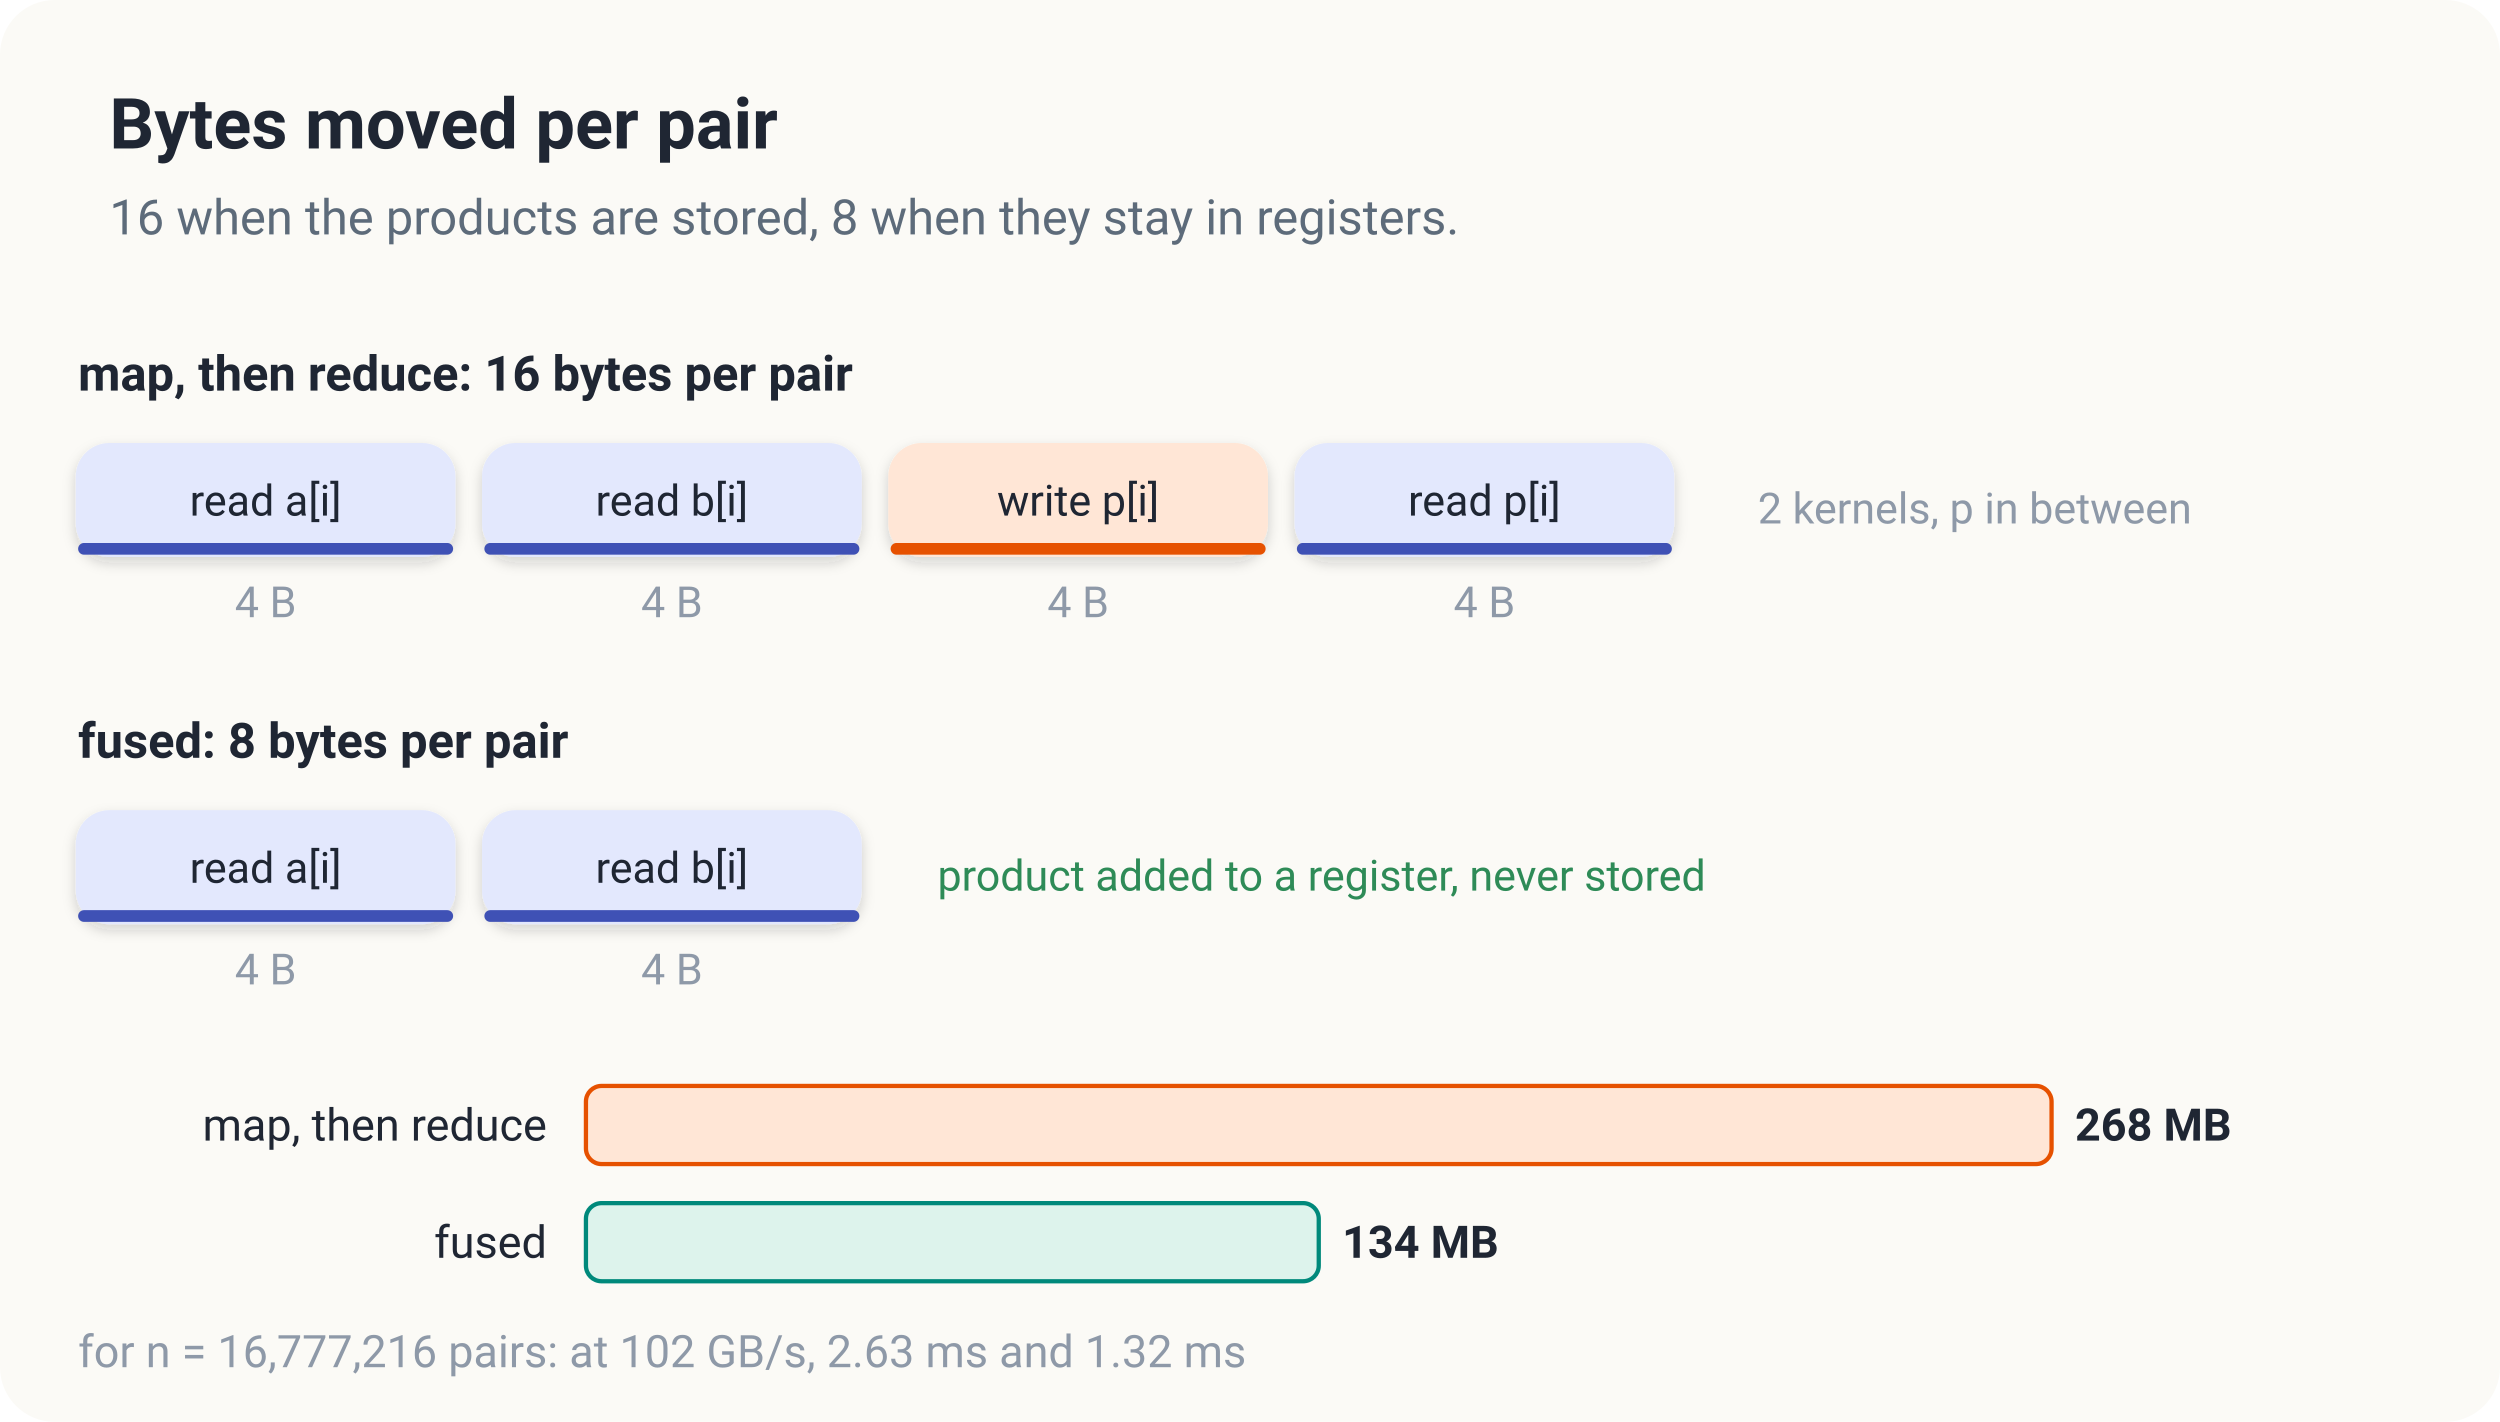
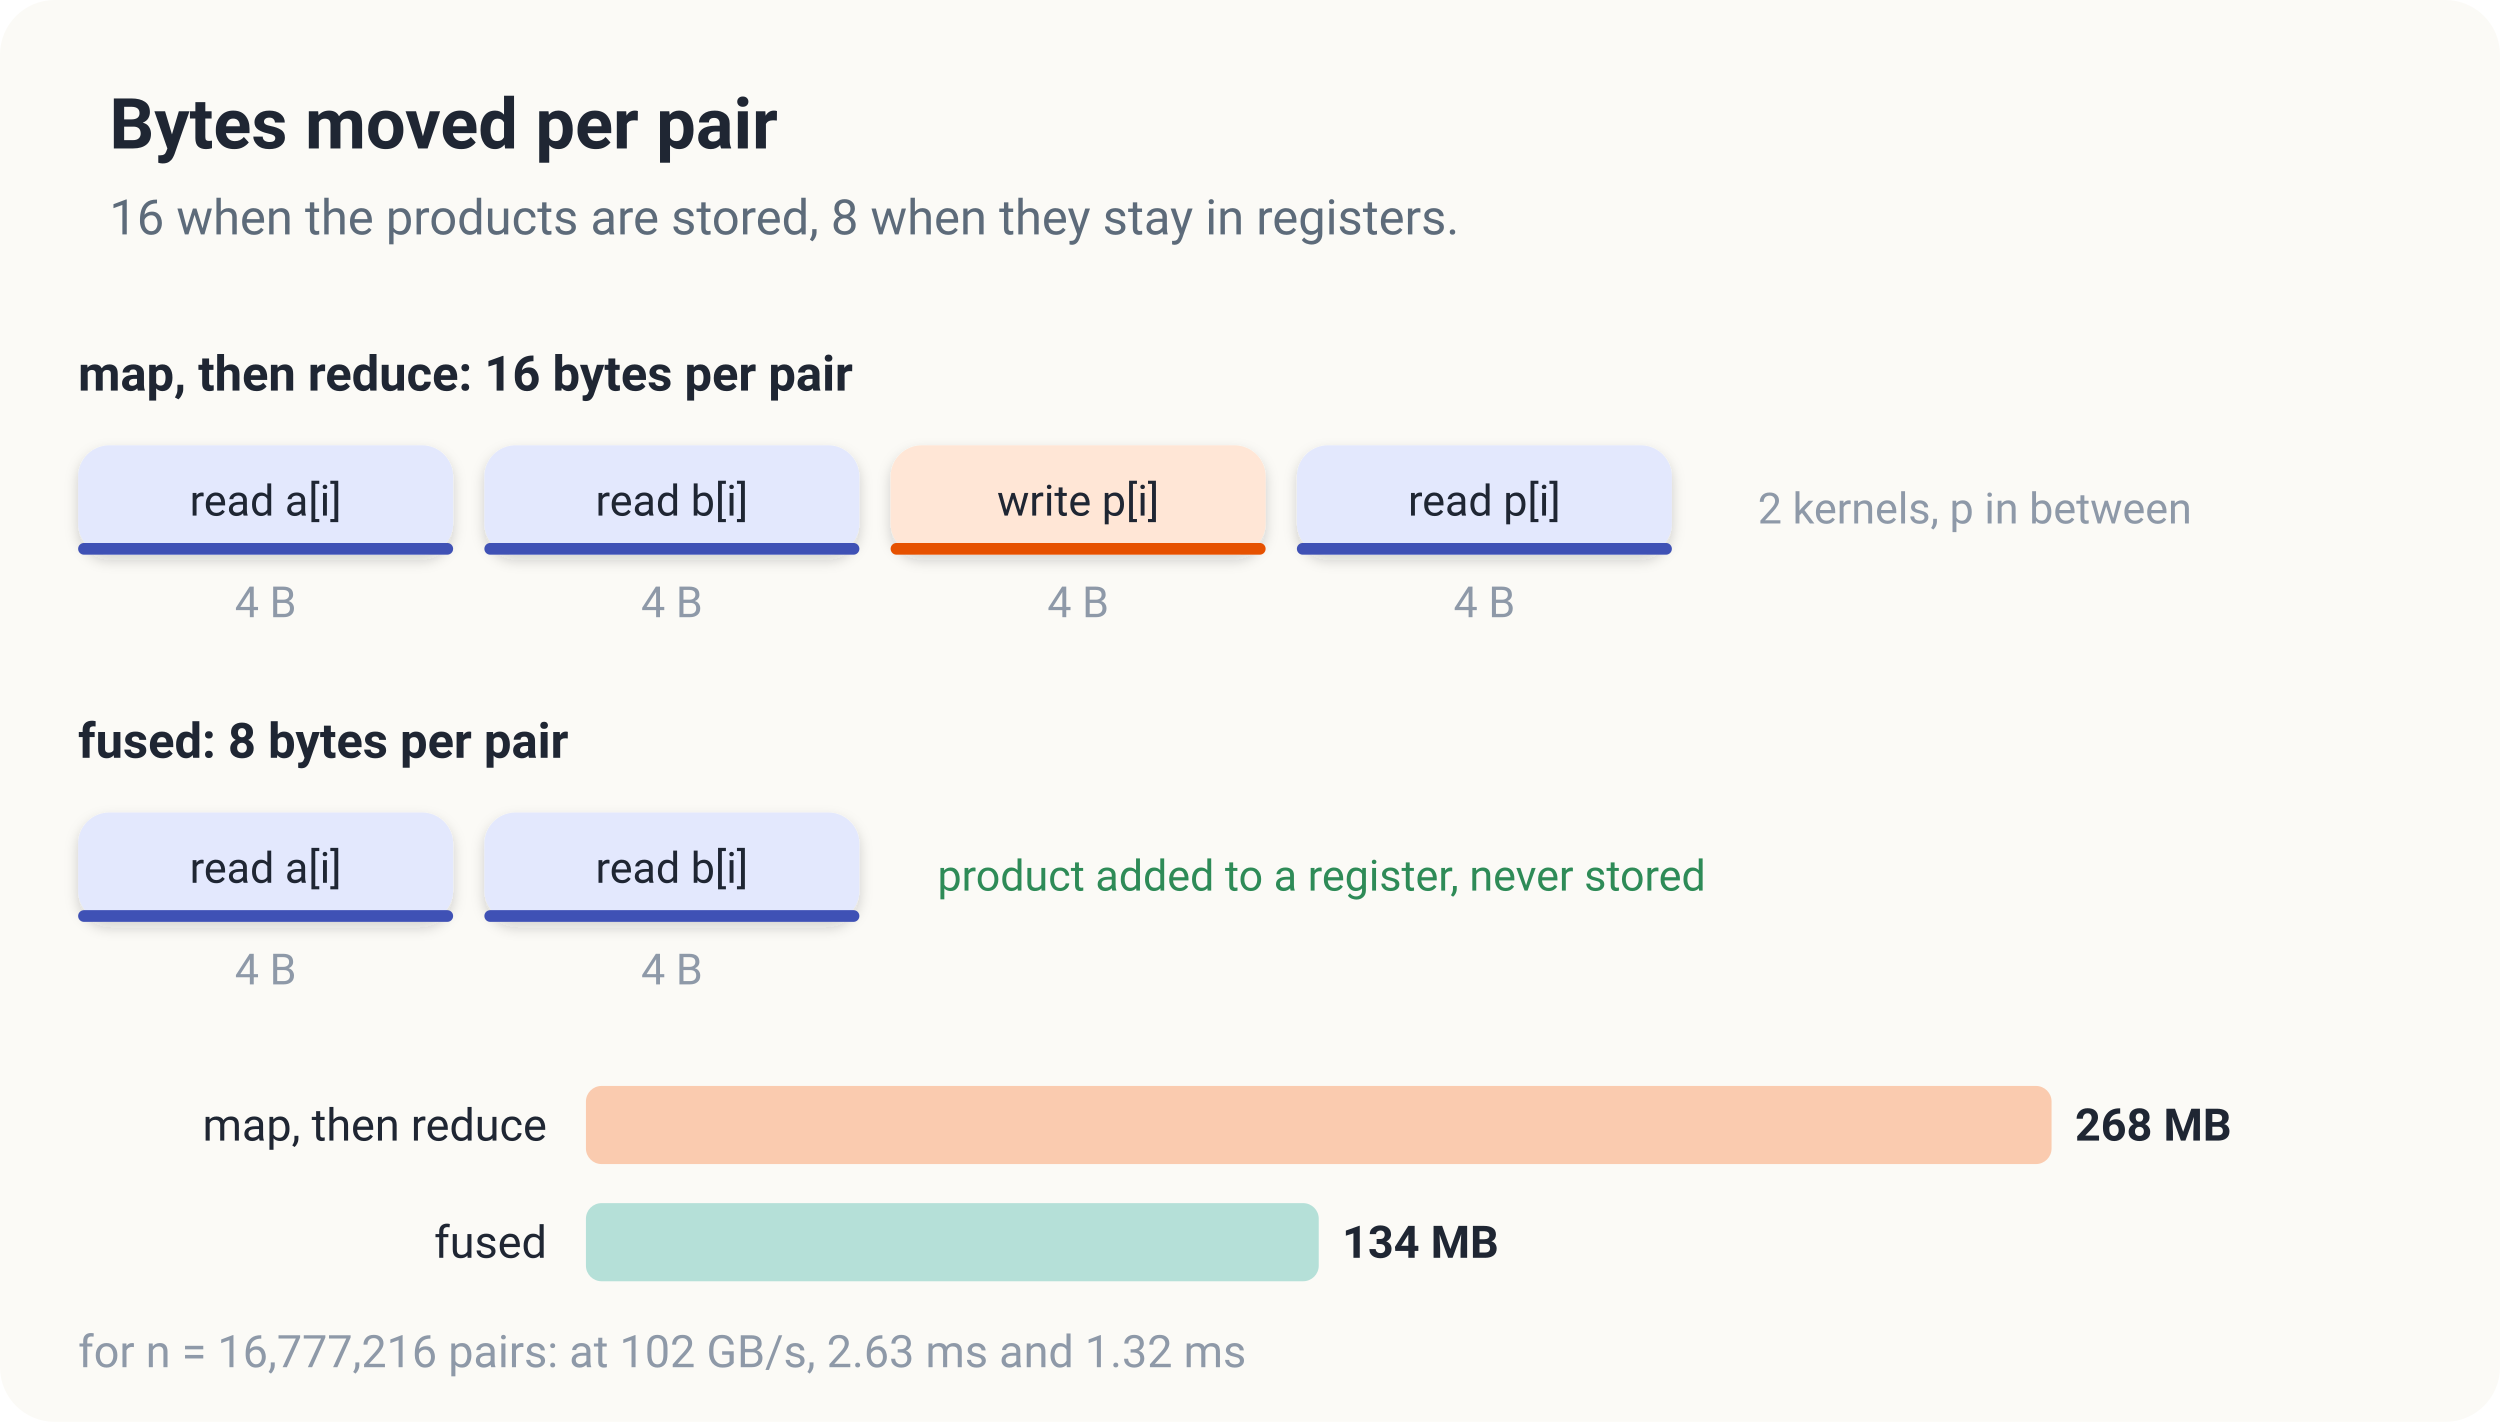
<svg xmlns="http://www.w3.org/2000/svg" viewBox="0 0 640 364" width="640" height="364" role="img" aria-label="Bytes moved per pair. Map then reduce reads a[i] and b[i], writes p[i] and reads it back: 16 bytes. The fused kernel reads a[i] and b[i] and adds the product to a register: 8 bytes. For 16,777,216 pairs, 268 MB against 134 MB, 2.63 ms against 1.32 ms at 102 GB/s.">
+   <defs>
+     <filter id="m3-shadow" x="-10%" y="-20%" width="120%" height="160%">
+       <feDropShadow dx="0" dy="1" stdDeviation="1" flood-color="#000" flood-opacity="0.18" />
+       <feDropShadow dx="0" dy="1" stdDeviation="2" flood-color="#000" flood-opacity="0.10" />
+     </filter>
+   </defs>
  <style>
    text { font-family: Roboto, Inter, "Segoe UI", "Helvetica Neue", Arial, sans-serif; }
    .mono { font-family: "JetBrains Mono", "SF Mono", Menlo, Consolas, monospace; }
  </style>
  <defs>
-     <marker id="m-hi" viewBox="0 0 10 10" refX="10" refY="5" markerUnits="userSpaceOnUse" markerWidth="11" markerHeight="11" orient="auto">
-       <path d="M0,0.5 L10,5 L0,9.5 Z" fill="#3F51B5" />
+     <marker id="m-hi" viewBox="0 0 12 9" refX="6" refY="4.5" markerUnits="userSpaceOnUse" markerWidth="12" markerHeight="9" orient="auto">
+       <path d="M0,0 L12,4.5 L0,9 L3.5,4.5 Z" fill="#3F51B5" />
    </marker>
-     <marker id="m-grey" viewBox="0 0 10 10" refX="10" refY="5" markerUnits="userSpaceOnUse" markerWidth="11" markerHeight="11" orient="auto">
-       <path d="M0,0.5 L10,5 L0,9.5 Z" fill="#8E99A8" />
+     <marker id="m-grey" viewBox="0 0 12 9" refX="6" refY="4.5" markerUnits="userSpaceOnUse" markerWidth="12" markerHeight="9" orient="auto">
+       <path d="M0,0 L12,4.5 L0,9 L3.5,4.5 Z" fill="#8E99A8" />
    </marker>
-     <marker id="m-red" viewBox="0 0 10 10" refX="10" refY="5" markerUnits="userSpaceOnUse" markerWidth="11" markerHeight="11" orient="auto">
-       <path d="M0,0.5 L10,5 L0,9.5 Z" fill="#C2412D" />
+     <marker id="m-red" viewBox="0 0 12 9" refX="6" refY="4.5" markerUnits="userSpaceOnUse" markerWidth="12" markerHeight="9" orient="auto">
+       <path d="M0,0 L12,4.5 L0,9 L3.5,4.5 Z" fill="#C2412D" />
    </marker>
-     <marker id="m-ink" viewBox="0 0 10 10" refX="10" refY="5" markerUnits="userSpaceOnUse" markerWidth="11" markerHeight="11" orient="auto">
-       <path d="M0,0.5 L10,5 L0,9.5 Z" fill="#1F2633" />
+     <marker id="m-ink" viewBox="0 0 12 9" refX="6" refY="4.5" markerUnits="userSpaceOnUse" markerWidth="12" markerHeight="9" orient="auto">
+       <path d="M0,0 L12,4.5 L0,9 L3.5,4.5 Z" fill="#1F2633" />
    </marker>
-     <marker id="m-green" viewBox="0 0 10 10" refX="10" refY="5" markerUnits="userSpaceOnUse" markerWidth="11" markerHeight="11" orient="auto">
-       <path d="M0,0.5 L10,5 L0,9.5 Z" fill="#2E8B57" />
+     <marker id="m-green" viewBox="0 0 12 9" refX="6" refY="4.5" markerUnits="userSpaceOnUse" markerWidth="12" markerHeight="9" orient="auto">
+       <path d="M0,0 L12,4.5 L0,9 L3.5,4.5 Z" fill="#2E8B57" />
    </marker>
-     <marker id="m-blue" viewBox="0 0 10 10" refX="10" refY="5" markerUnits="userSpaceOnUse" markerWidth="11" markerHeight="11" orient="auto">
-       <path d="M0,0.5 L10,5 L0,9.5 Z" fill="#3F51B5" />
+     <marker id="m-blue" viewBox="0 0 12 9" refX="6" refY="4.5" markerUnits="userSpaceOnUse" markerWidth="12" markerHeight="9" orient="auto">
+       <path d="M0,0 L12,4.5 L0,9 L3.5,4.5 Z" fill="#3F51B5" />
    </marker>
-     <marker id="m-mint" viewBox="0 0 10 10" refX="10" refY="5" markerUnits="userSpaceOnUse" markerWidth="11" markerHeight="11" orient="auto">
-       <path d="M0,0.5 L10,5 L0,9.5 Z" fill="#00897B" />
+     <marker id="m-mint" viewBox="0 0 12 9" refX="6" refY="4.5" markerUnits="userSpaceOnUse" markerWidth="12" markerHeight="9" orient="auto">
+       <path d="M0,0 L12,4.5 L0,9 L3.5,4.5 Z" fill="#00897B" />
    </marker>
-     <marker id="m-peach" viewBox="0 0 10 10" refX="10" refY="5" markerUnits="userSpaceOnUse" markerWidth="11" markerHeight="11" orient="auto">
-       <path d="M0,0.5 L10,5 L0,9.5 Z" fill="#E65100" />
+     <marker id="m-peach" viewBox="0 0 12 9" refX="6" refY="4.5" markerUnits="userSpaceOnUse" markerWidth="12" markerHeight="9" orient="auto">
+       <path d="M0,0 L12,4.5 L0,9 L3.5,4.5 Z" fill="#E65100" />
    </marker>
-     <marker id="m-pink" viewBox="0 0 10 10" refX="10" refY="5" markerUnits="userSpaceOnUse" markerWidth="11" markerHeight="11" orient="auto">
-       <path d="M0,0.5 L10,5 L0,9.5 Z" fill="#C2185B" />
+     <marker id="m-pink" viewBox="0 0 12 9" refX="6" refY="4.5" markerUnits="userSpaceOnUse" markerWidth="12" markerHeight="9" orient="auto">
+       <path d="M0,0 L12,4.5 L0,9 L3.5,4.5 Z" fill="#C2185B" />
    </marker>
    <filter id="elev" x="-20%" y="-20%" width="140%" height="160%">
      <feDropShadow dx="0" dy="1.5" stdDeviation="1.6" flood-color="#1F2633" flood-opacity="0.18" />
    </filter>
  </defs>
  <rect width="640" height="364" rx="14" fill="#FBFAF6" />
  <text x="28.0" y="38.0" font-size="18" fill="#1F2633" text-anchor="start" font-weight="700" xml:space="preserve">Bytes moved per pair</text>
  <text x="28.0" y="60.0" font-size="12.5" fill="#5D6B7A" text-anchor="start" font-weight="400" xml:space="preserve">16 when the products are stored, 8 when they stay in registers.</text>
  <g transform="translate(0,78)">
    <text x="20.0" y="22.0" font-size="12.5" fill="#1F2633" text-anchor="start" font-weight="700" xml:space="preserve">map, then reduce: 16 bytes per pair</text>
-     <rect x="20.0" y="36.0" width="96.0" height="28.0" rx="8" fill="#E3E8FD" stroke="#E3E8FD" stroke-width="1.2" filter="url(#elev)" />
+     <rect x="20.0" y="36.0" width="96.0" height="28.0" rx="8" fill="#E3E8FD" stroke="none" stroke-width="1.2" filter="url(#elev)" />
    <rect x="20.0" y="61.0" width="96.0" height="3" rx="1.5" fill="#3F51B5" />
    <text x="68.0" y="54.0" font-size="11" fill="#1F2633" text-anchor="middle" font-weight="400" xml:space="preserve">read a[i]</text>
    <text x="68.0" y="80.0" font-size="11" fill="#8E99A8" text-anchor="middle" font-weight="400" xml:space="preserve">4 B</text>
-     <rect x="124.0" y="36.0" width="96.0" height="28.0" rx="8" fill="#E3E8FD" stroke="#E3E8FD" stroke-width="1.2" filter="url(#elev)" />
+     <rect x="124.0" y="36.0" width="96.0" height="28.0" rx="8" fill="#E3E8FD" stroke="none" stroke-width="1.2" filter="url(#elev)" />
    <rect x="124.0" y="61.0" width="96.0" height="3" rx="1.5" fill="#3F51B5" />
    <text x="172.0" y="54.0" font-size="11" fill="#1F2633" text-anchor="middle" font-weight="400" xml:space="preserve">read b[i]</text>
    <text x="172.0" y="80.0" font-size="11" fill="#8E99A8" text-anchor="middle" font-weight="400" xml:space="preserve">4 B</text>
-     <rect x="228.0" y="36.0" width="96.0" height="28.0" rx="8" fill="#FFE6D6" stroke="#FFE6D6" stroke-width="1.2" filter="url(#elev)" />
+     <rect x="228.0" y="36.0" width="96.0" height="28.0" rx="8" fill="#FFE6D6" stroke="none" stroke-width="1.2" filter="url(#elev)" />
    <rect x="228.0" y="61.0" width="96.0" height="3" rx="1.5" fill="#E65100" />
    <text x="276.0" y="54.0" font-size="11" fill="#1F2633" text-anchor="middle" font-weight="400" xml:space="preserve">write p[i]</text>
    <text x="276.0" y="80.0" font-size="11" fill="#8E99A8" text-anchor="middle" font-weight="400" xml:space="preserve">4 B</text>
-     <rect x="332.0" y="36.0" width="96.0" height="28.0" rx="8" fill="#E3E8FD" stroke="#E3E8FD" stroke-width="1.2" filter="url(#elev)" />
+     <rect x="332.0" y="36.0" width="96.0" height="28.0" rx="8" fill="#E3E8FD" stroke="none" stroke-width="1.2" filter="url(#elev)" />
    <rect x="332.0" y="61.0" width="96.0" height="3" rx="1.5" fill="#3F51B5" />
    <text x="380.0" y="54.0" font-size="11" fill="#1F2633" text-anchor="middle" font-weight="400" xml:space="preserve">read p[i]</text>
    <text x="380.0" y="80.0" font-size="11" fill="#8E99A8" text-anchor="middle" font-weight="400" xml:space="preserve">4 B</text>
    <text x="450.0" y="56.0" font-size="11" fill="#8E99A8" text-anchor="start" font-weight="400" xml:space="preserve">2 kernels, p in between</text>
    <text x="20.0" y="116.0" font-size="12.5" fill="#1F2633" text-anchor="start" font-weight="700" xml:space="preserve">fused: 8 bytes per pair</text>
-     <rect x="20.0" y="130.0" width="96.0" height="28.0" rx="8" fill="#E3E8FD" stroke="#E3E8FD" stroke-width="1.2" filter="url(#elev)" />
+     <rect x="20.0" y="130.0" width="96.0" height="28.0" rx="8" fill="#E3E8FD" stroke="none" stroke-width="1.2" filter="url(#elev)" />
    <rect x="20.0" y="155.0" width="96.0" height="3" rx="1.5" fill="#3F51B5" />
    <text x="68.0" y="148.0" font-size="11" fill="#1F2633" text-anchor="middle" font-weight="400" xml:space="preserve">read a[i]</text>
    <text x="68.0" y="174.0" font-size="11" fill="#8E99A8" text-anchor="middle" font-weight="400" xml:space="preserve">4 B</text>
-     <rect x="124.0" y="130.0" width="96.0" height="28.0" rx="8" fill="#E3E8FD" stroke="#E3E8FD" stroke-width="1.2" filter="url(#elev)" />
+     <rect x="124.0" y="130.0" width="96.0" height="28.0" rx="8" fill="#E3E8FD" stroke="none" stroke-width="1.2" filter="url(#elev)" />
    <rect x="124.0" y="155.0" width="96.0" height="3" rx="1.5" fill="#3F51B5" />
    <text x="172.0" y="148.0" font-size="11" fill="#1F2633" text-anchor="middle" font-weight="400" xml:space="preserve">read b[i]</text>
    <text x="172.0" y="174.0" font-size="11" fill="#8E99A8" text-anchor="middle" font-weight="400" xml:space="preserve">4 B</text>
    <text x="240.0" y="150.0" font-size="11" fill="#2E8B57" text-anchor="start" font-weight="400" xml:space="preserve">product added to a register, never stored</text>
    <text x="140.0" y="214.0" font-size="11.5" fill="#1F2633" text-anchor="end" font-weight="400" xml:space="preserve">map, then reduce</text>
-     <rect x="150.0" y="200.0" width="375.2" height="20.0" rx="4" fill="#FFE6D6" stroke="#E65100" stroke-width="1.1" />
+     <rect x="150.0" y="200.0" width="375.2" height="20.0" rx="4" fill="#FACBAF" stroke="none" stroke-width="1.1" />
    <text x="531.2" y="214.0" font-size="11.5" fill="#1F2633" text-anchor="start" font-weight="600" xml:space="preserve">268 MB</text>
    <text x="140.0" y="244.0" font-size="11.5" fill="#1F2633" text-anchor="end" font-weight="400" xml:space="preserve">fused</text>
-     <rect x="150.0" y="230.0" width="187.6" height="20.0" rx="4" fill="#DDF3EC" stroke="#00897B" stroke-width="1.1" />
+     <rect x="150.0" y="230.0" width="187.6" height="20.0" rx="4" fill="#B5E0D8" stroke="none" stroke-width="1.1" />
    <text x="343.6" y="244.0" font-size="11.5" fill="#1F2633" text-anchor="start" font-weight="600" xml:space="preserve">134 MB</text>
    <text x="20.0" y="272.0" font-size="11.5" fill="#8E99A8" text-anchor="start" font-weight="400" xml:space="preserve">for n = 16,777,216 pairs: at 102 GB/s, 2.63 ms and 1.32 ms</text>
  </g>
</svg>
